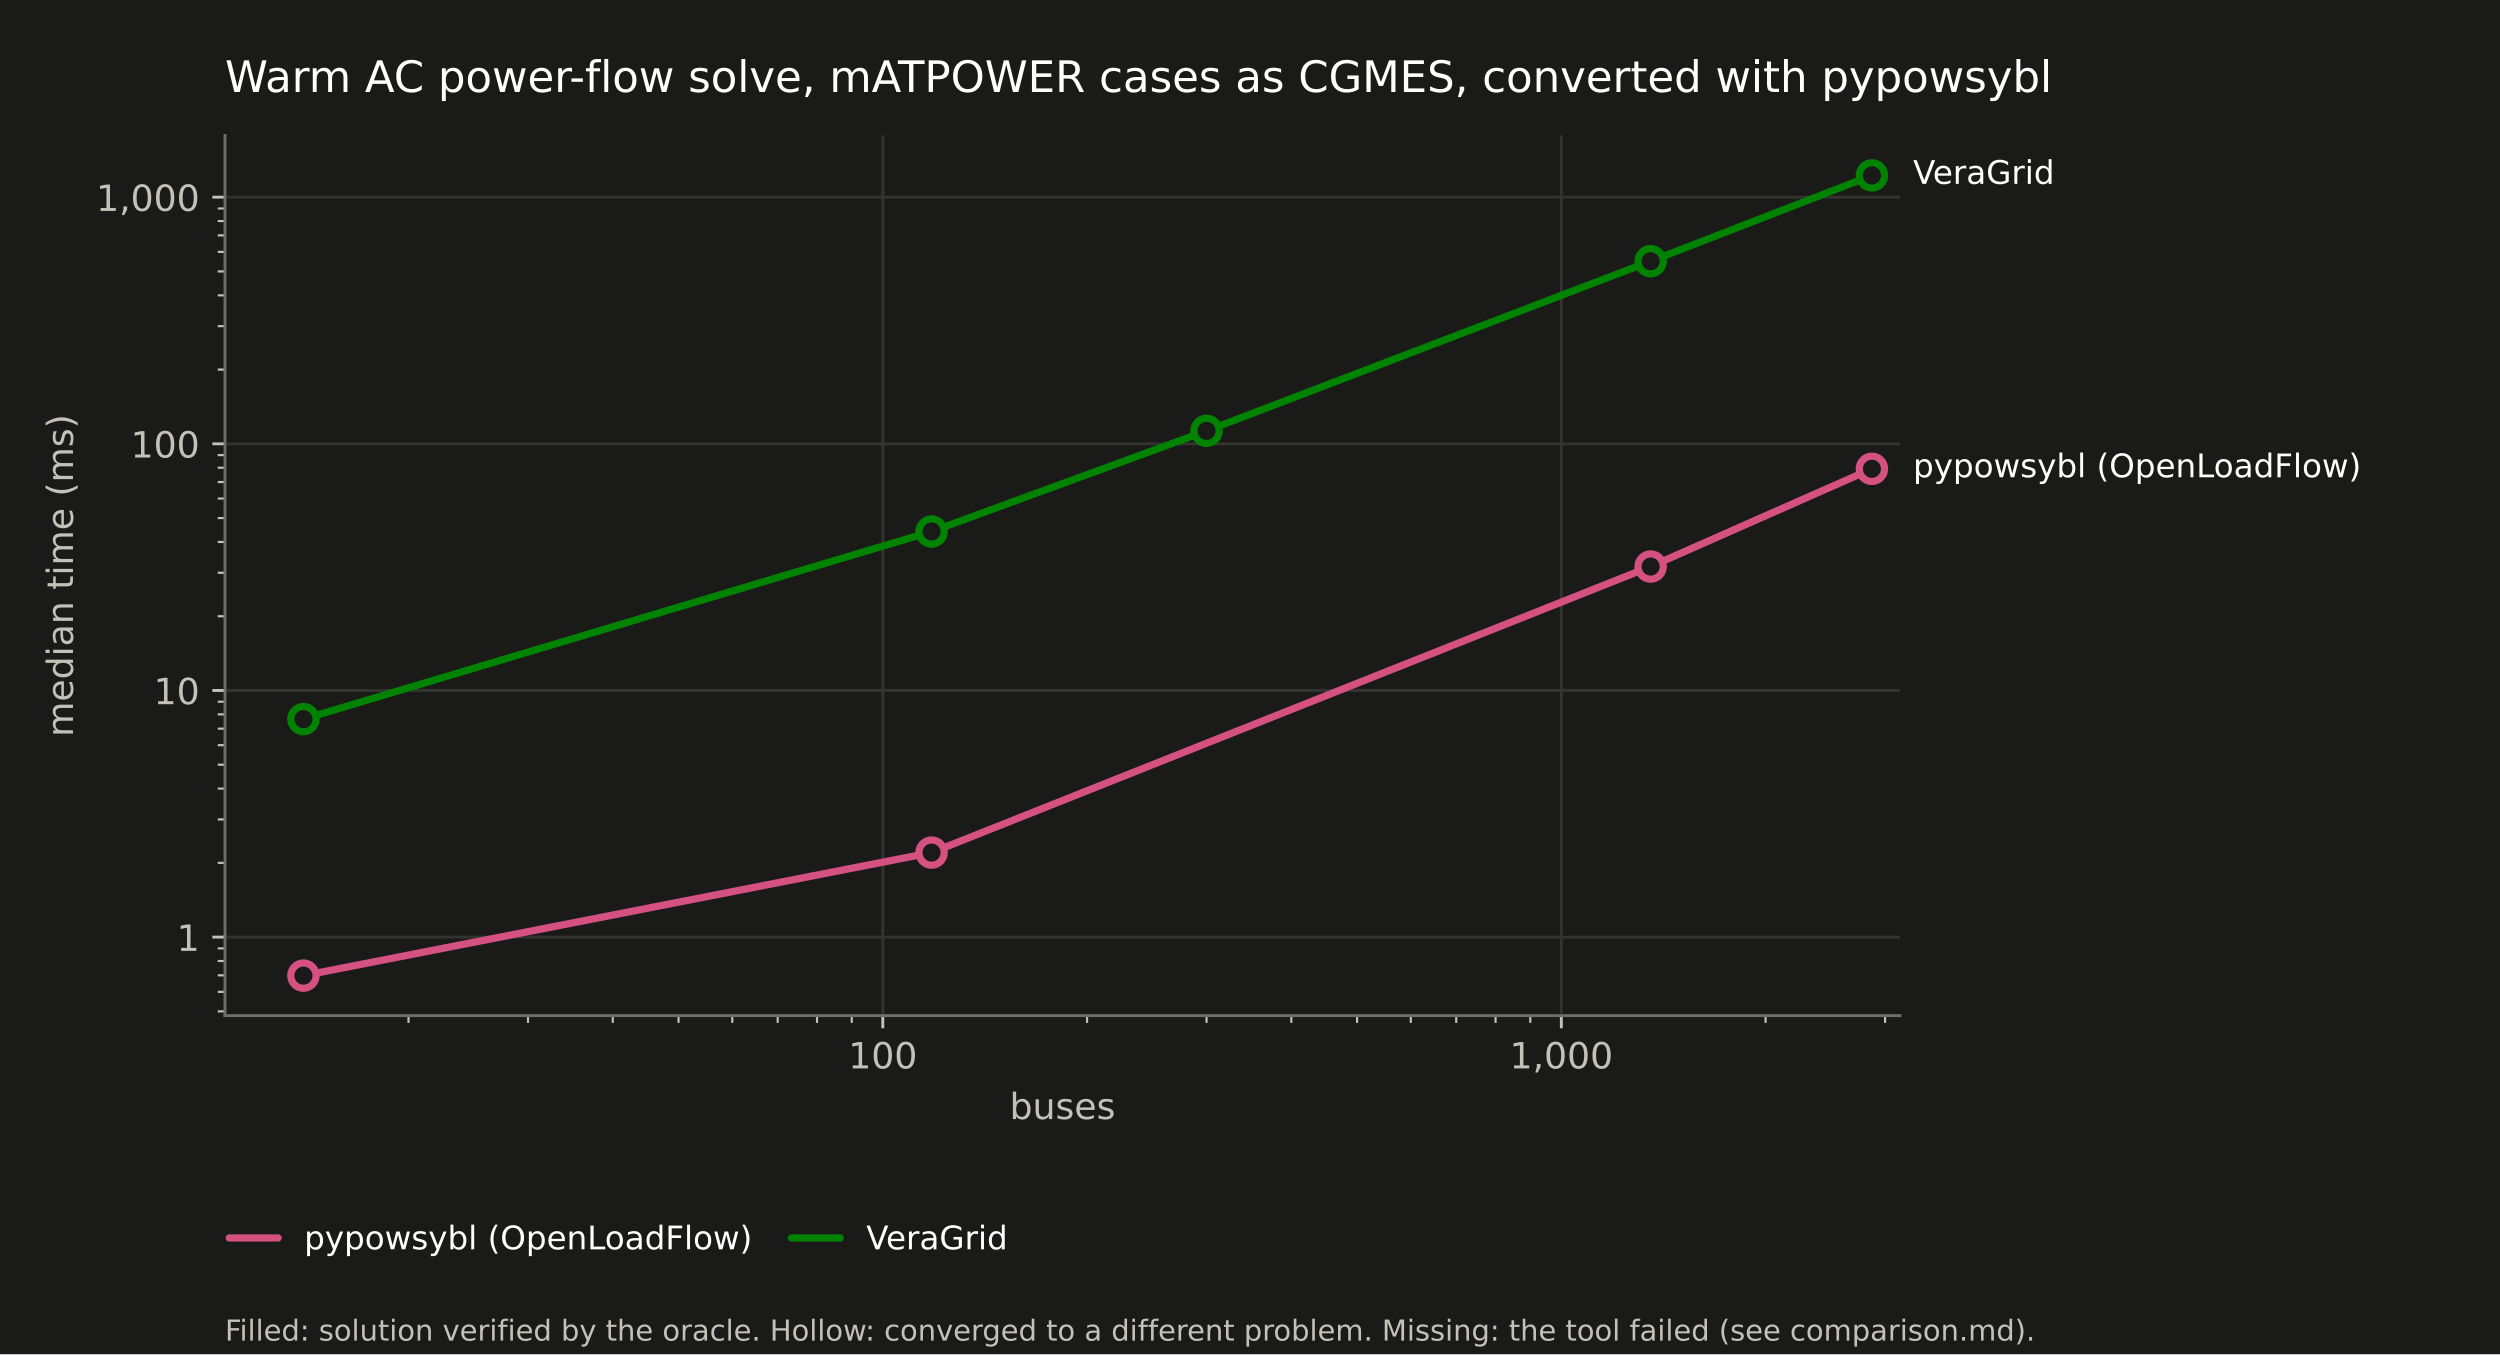
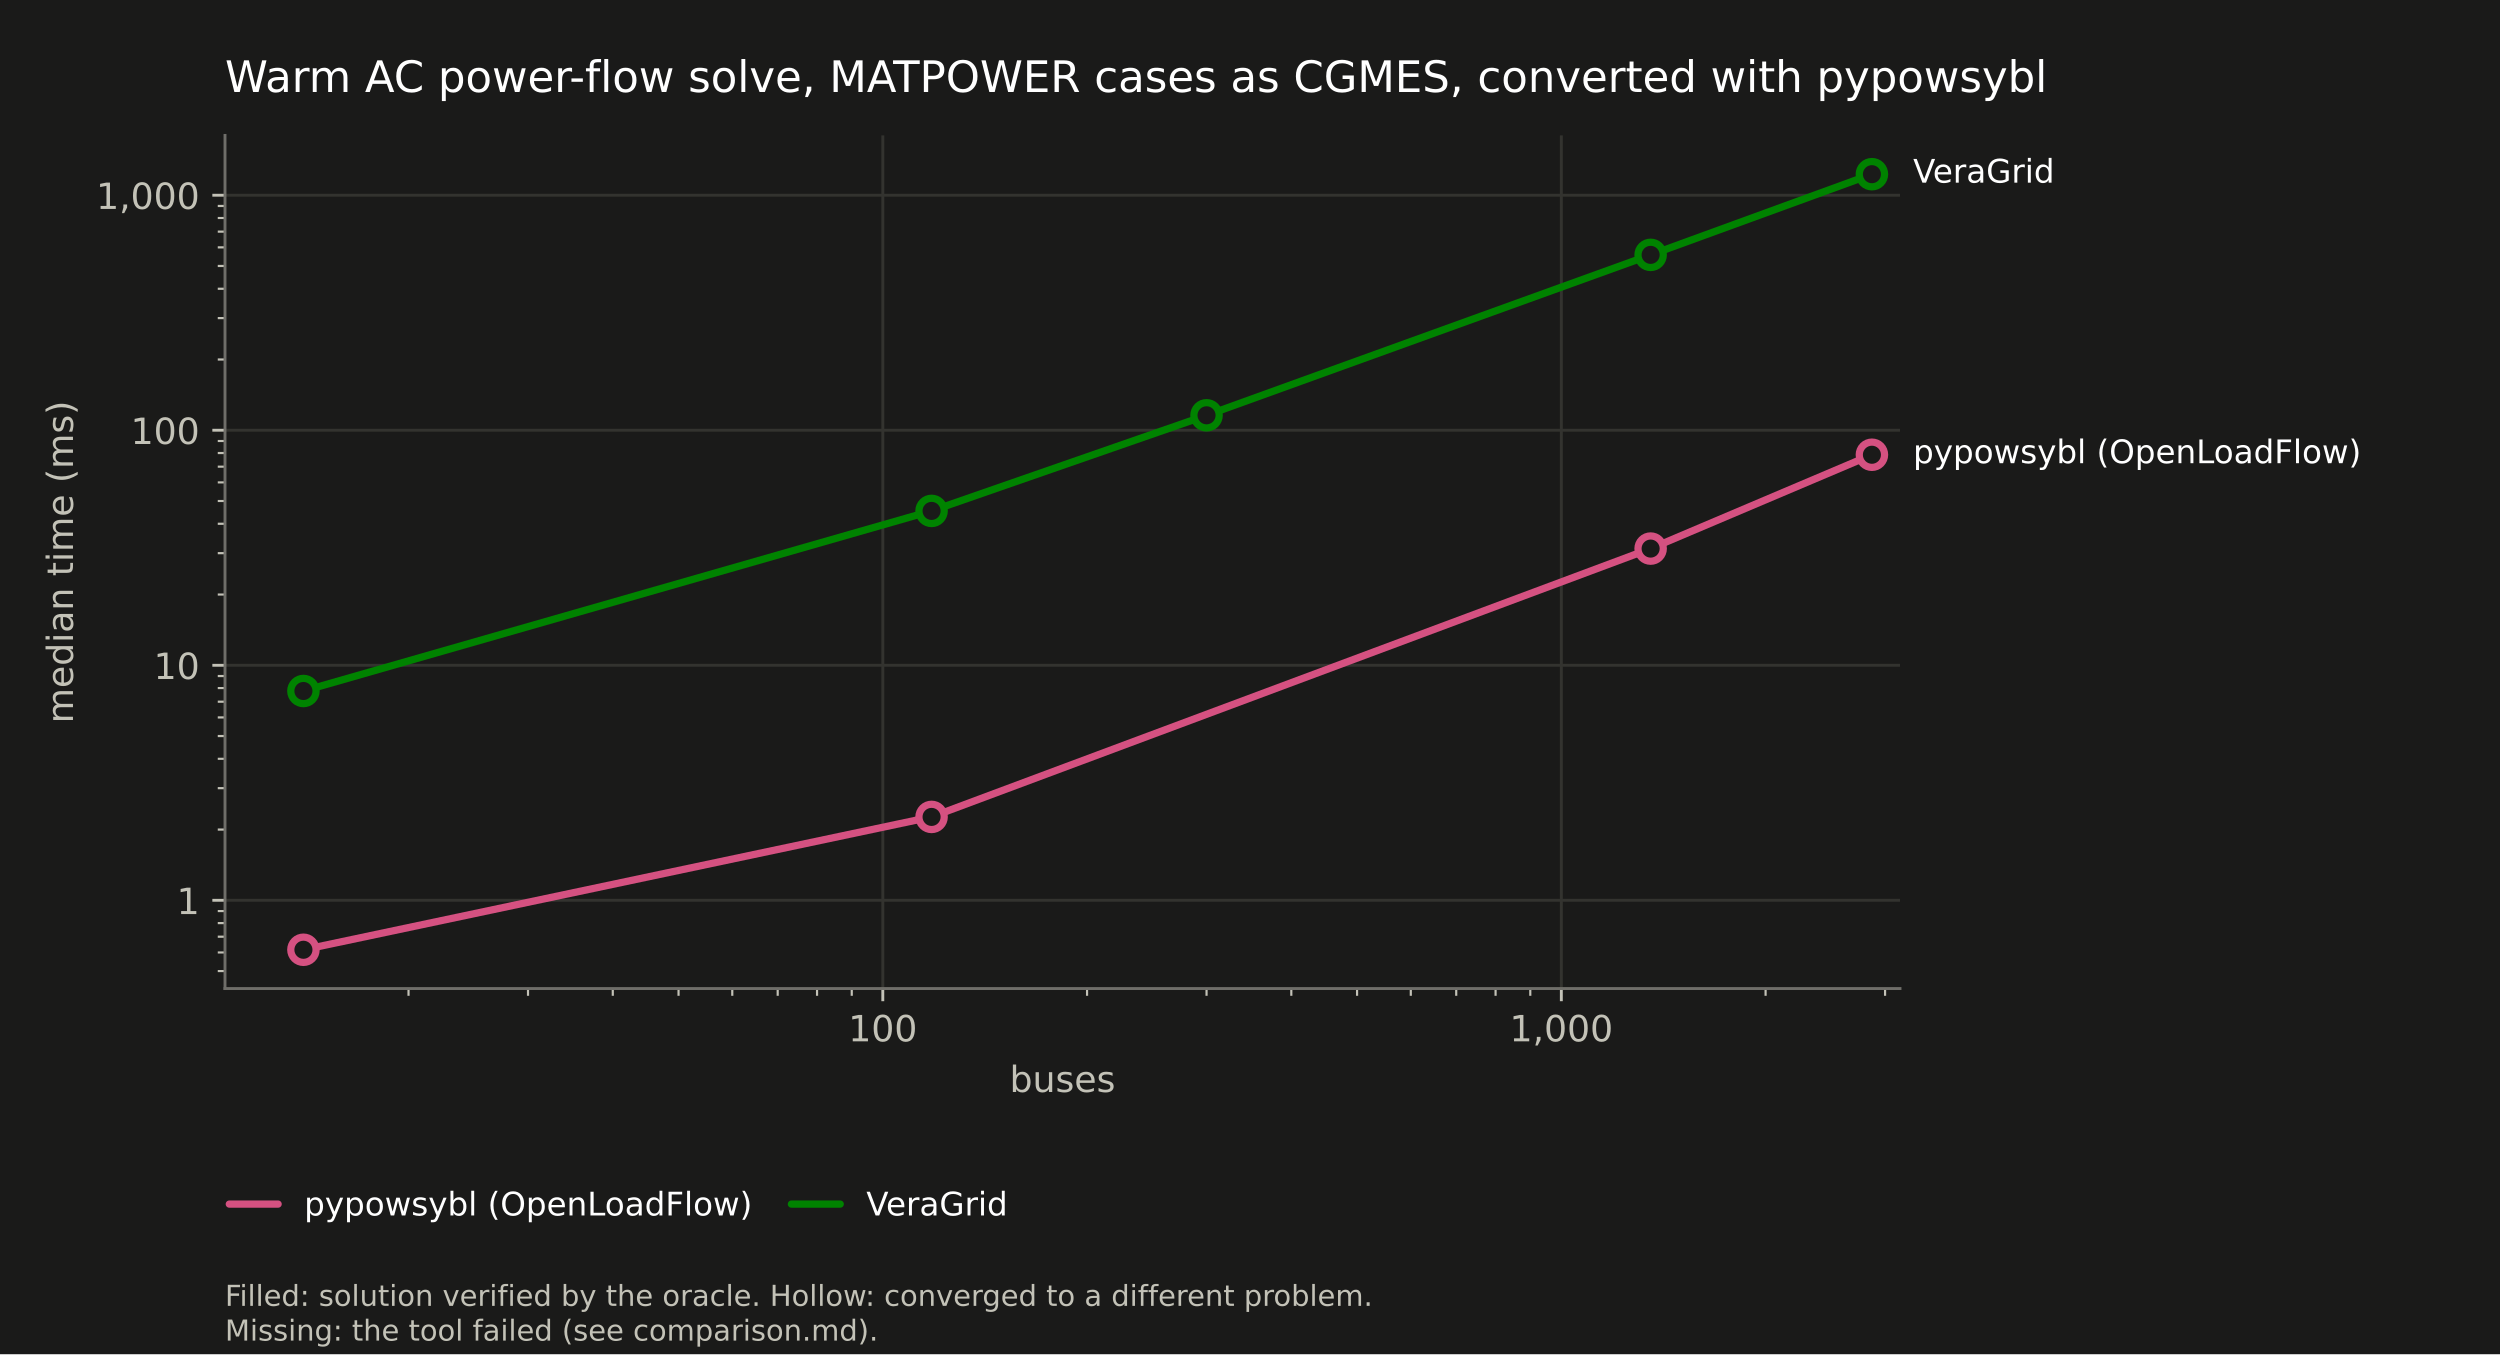
<svg xmlns="http://www.w3.org/2000/svg" xmlns:xlink="http://www.w3.org/1999/xlink" width="691.2pt" height="374.4pt" viewBox="0 0 691.2 374.4" version="1.1">
  <defs>
    <style type="text/css">*{stroke-linejoin: round; stroke-linecap: butt}</style>
  </defs>
  <g id="figure_1">
    <g id="patch_1">
      <path d="M 0 374.4  L 691.2 374.4  L 691.2 0  L 0 0  z " style="fill: #1a1a19" />
    </g>
    <g id="axes_1">
      <g id="patch_2">
-         <path d="M 62.208 280.8  L 525.312 280.8  L 525.312 37.44  L 62.208 37.44  z " style="fill: #1a1a19" />
+         <path d="M 62.208 273.312  L 525.312 273.312  L 525.312 37.44  L 62.208 37.44  z " style="fill: #1a1a19" />
      </g>
      <g id="matplotlib.axis_1">
        <g id="xtick_1">
          <g id="line2d_1">
-             <path d="M 244.077 280.8  L 244.077 37.44  " clip-path="url(#pbcca818554)" style="fill: none; stroke: #33332f; stroke-width: 0.8; stroke-linecap: square" />
+             <path d="M 244.077 273.312  L 244.077 37.44  " clip-path="url(#p4e80358fbe)" style="fill: none; stroke: #33332f; stroke-width: 0.8; stroke-linecap: square" />
          </g>
          <g id="line2d_2">
            <defs>
-               <path id="m3f96690a2b" d="M 0 0  L 0 3.5  " style="stroke: #c3c2b7; stroke-width: 0.8" />
+               <path id="m12ba397dda" d="M 0 0  L 0 3.5  " style="stroke: #c3c2b7; stroke-width: 0.8" />
            </defs>
            <g>
-               <use xlink:href="#m3f96690a2b" x="244.077" y="280.8" style="fill: #c3c2b7; stroke: #c3c2b7; stroke-width: 0.8" />
+               <use xlink:href="#m12ba397dda" x="244.077" y="273.312" style="fill: #c3c2b7; stroke: #c3c2b7; stroke-width: 0.8" />
            </g>
          </g>
          <g id="text_1">
-             <text style="font-size: 10px; font-family: 'DejaVu Sans', 'Bitstream Vera Sans', 'Computer Modern Sans Serif', 'Lucida Grande', 'Verdana', 'Geneva', 'Lucid', 'Arial', 'Helvetica', 'Avant Garde', sans-serif; text-anchor: middle; fill: #c3c2b7" x="244.077" y="295.398" transform="rotate(-0 244.0769 295.3977)">100</text>
+             <text style="font-size: 10px; font-family: 'DejaVu Sans', 'Bitstream Vera Sans', 'Computer Modern Sans Serif', 'Lucida Grande', 'Verdana', 'Geneva', 'Lucid', 'Arial', 'Helvetica', 'Avant Garde', sans-serif; text-anchor: middle; fill: #c3c2b7" x="244.077" y="287.91" transform="rotate(-0 244.0769 287.9097)">100</text>
          </g>
        </g>
        <g id="xtick_2">
          <g id="line2d_3">
-             <path d="M 431.677 280.8  L 431.677 37.44  " clip-path="url(#pbcca818554)" style="fill: none; stroke: #33332f; stroke-width: 0.8; stroke-linecap: square" />
+             <path d="M 431.677 273.312  L 431.677 37.44  " clip-path="url(#p4e80358fbe)" style="fill: none; stroke: #33332f; stroke-width: 0.8; stroke-linecap: square" />
          </g>
          <g id="line2d_4">
            <g>
-               <use xlink:href="#m3f96690a2b" x="431.677" y="280.8" style="fill: #c3c2b7; stroke: #c3c2b7; stroke-width: 0.8" />
+               <use xlink:href="#m12ba397dda" x="431.677" y="273.312" style="fill: #c3c2b7; stroke: #c3c2b7; stroke-width: 0.8" />
            </g>
          </g>
          <g id="text_2">
-             <text style="font-size: 10px; font-family: 'DejaVu Sans', 'Bitstream Vera Sans', 'Computer Modern Sans Serif', 'Lucida Grande', 'Verdana', 'Geneva', 'Lucid', 'Arial', 'Helvetica', 'Avant Garde', sans-serif; text-anchor: middle; fill: #c3c2b7" x="431.677" y="295.398" transform="rotate(-0 431.6766 295.3977)">1,000</text>
+             <text style="font-size: 10px; font-family: 'DejaVu Sans', 'Bitstream Vera Sans', 'Computer Modern Sans Serif', 'Lucida Grande', 'Verdana', 'Geneva', 'Lucid', 'Arial', 'Helvetica', 'Avant Garde', sans-serif; text-anchor: middle; fill: #c3c2b7" x="431.677" y="287.91" transform="rotate(-0 431.6766 287.9097)">1,000</text>
          </g>
        </g>
        <g id="xtick_3">
          <g id="line2d_5">
            <defs>
-               <path id="mb6626e04aa" d="M 0 0  L 0 2  " style="stroke: #c3c2b7; stroke-width: 0.6" />
+               <path id="md011c98cba" d="M 0 0  L 0 2  " style="stroke: #c3c2b7; stroke-width: 0.6" />
            </defs>
            <g>
-               <use xlink:href="#mb6626e04aa" x="112.95" y="280.8" style="fill: #c3c2b7; stroke: #c3c2b7; stroke-width: 0.6" />
+               <use xlink:href="#md011c98cba" x="112.95" y="273.312" style="fill: #c3c2b7; stroke: #c3c2b7; stroke-width: 0.6" />
            </g>
          </g>
        </g>
        <g id="xtick_4">
          <g id="line2d_6">
            <g>
-               <use xlink:href="#mb6626e04aa" x="145.985" y="280.8" style="fill: #c3c2b7; stroke: #c3c2b7; stroke-width: 0.6" />
+               <use xlink:href="#md011c98cba" x="145.985" y="273.312" style="fill: #c3c2b7; stroke: #c3c2b7; stroke-width: 0.6" />
            </g>
          </g>
        </g>
        <g id="xtick_5">
          <g id="line2d_7">
            <g>
-               <use xlink:href="#mb6626e04aa" x="169.423" y="280.8" style="fill: #c3c2b7; stroke: #c3c2b7; stroke-width: 0.6" />
+               <use xlink:href="#md011c98cba" x="169.423" y="273.312" style="fill: #c3c2b7; stroke: #c3c2b7; stroke-width: 0.6" />
            </g>
          </g>
        </g>
        <g id="xtick_6">
          <g id="line2d_8">
            <g>
-               <use xlink:href="#mb6626e04aa" x="187.604" y="280.8" style="fill: #c3c2b7; stroke: #c3c2b7; stroke-width: 0.6" />
+               <use xlink:href="#md011c98cba" x="187.604" y="273.312" style="fill: #c3c2b7; stroke: #c3c2b7; stroke-width: 0.6" />
            </g>
          </g>
        </g>
        <g id="xtick_7">
          <g id="line2d_9">
            <g>
-               <use xlink:href="#mb6626e04aa" x="202.458" y="280.8" style="fill: #c3c2b7; stroke: #c3c2b7; stroke-width: 0.6" />
+               <use xlink:href="#md011c98cba" x="202.458" y="273.312" style="fill: #c3c2b7; stroke: #c3c2b7; stroke-width: 0.6" />
            </g>
          </g>
        </g>
        <g id="xtick_8">
          <g id="line2d_10">
            <g>
-               <use xlink:href="#mb6626e04aa" x="215.017" y="280.8" style="fill: #c3c2b7; stroke: #c3c2b7; stroke-width: 0.6" />
+               <use xlink:href="#md011c98cba" x="215.017" y="273.312" style="fill: #c3c2b7; stroke: #c3c2b7; stroke-width: 0.6" />
            </g>
          </g>
        </g>
        <g id="xtick_9">
          <g id="line2d_11">
            <g>
-               <use xlink:href="#mb6626e04aa" x="225.897" y="280.8" style="fill: #c3c2b7; stroke: #c3c2b7; stroke-width: 0.6" />
+               <use xlink:href="#md011c98cba" x="225.897" y="273.312" style="fill: #c3c2b7; stroke: #c3c2b7; stroke-width: 0.6" />
            </g>
          </g>
        </g>
        <g id="xtick_10">
          <g id="line2d_12">
            <g>
-               <use xlink:href="#mb6626e04aa" x="235.493" y="280.8" style="fill: #c3c2b7; stroke: #c3c2b7; stroke-width: 0.6" />
+               <use xlink:href="#md011c98cba" x="235.493" y="273.312" style="fill: #c3c2b7; stroke: #c3c2b7; stroke-width: 0.6" />
            </g>
          </g>
        </g>
        <g id="xtick_11">
          <g id="line2d_13">
            <g>
-               <use xlink:href="#mb6626e04aa" x="300.55" y="280.8" style="fill: #c3c2b7; stroke: #c3c2b7; stroke-width: 0.6" />
+               <use xlink:href="#md011c98cba" x="300.55" y="273.312" style="fill: #c3c2b7; stroke: #c3c2b7; stroke-width: 0.6" />
            </g>
          </g>
        </g>
        <g id="xtick_12">
          <g id="line2d_14">
            <g>
-               <use xlink:href="#mb6626e04aa" x="333.585" y="280.8" style="fill: #c3c2b7; stroke: #c3c2b7; stroke-width: 0.6" />
+               <use xlink:href="#md011c98cba" x="333.585" y="273.312" style="fill: #c3c2b7; stroke: #c3c2b7; stroke-width: 0.6" />
            </g>
          </g>
        </g>
        <g id="xtick_13">
          <g id="line2d_15">
            <g>
-               <use xlink:href="#mb6626e04aa" x="357.023" y="280.8" style="fill: #c3c2b7; stroke: #c3c2b7; stroke-width: 0.6" />
+               <use xlink:href="#md011c98cba" x="357.023" y="273.312" style="fill: #c3c2b7; stroke: #c3c2b7; stroke-width: 0.6" />
            </g>
          </g>
        </g>
        <g id="xtick_14">
          <g id="line2d_16">
            <g>
-               <use xlink:href="#mb6626e04aa" x="375.203" y="280.8" style="fill: #c3c2b7; stroke: #c3c2b7; stroke-width: 0.6" />
+               <use xlink:href="#md011c98cba" x="375.203" y="273.312" style="fill: #c3c2b7; stroke: #c3c2b7; stroke-width: 0.6" />
            </g>
          </g>
        </g>
        <g id="xtick_15">
          <g id="line2d_17">
            <g>
-               <use xlink:href="#mb6626e04aa" x="390.058" y="280.8" style="fill: #c3c2b7; stroke: #c3c2b7; stroke-width: 0.6" />
+               <use xlink:href="#md011c98cba" x="390.058" y="273.312" style="fill: #c3c2b7; stroke: #c3c2b7; stroke-width: 0.6" />
            </g>
          </g>
        </g>
        <g id="xtick_16">
          <g id="line2d_18">
            <g>
-               <use xlink:href="#mb6626e04aa" x="402.617" y="280.8" style="fill: #c3c2b7; stroke: #c3c2b7; stroke-width: 0.6" />
+               <use xlink:href="#md011c98cba" x="402.617" y="273.312" style="fill: #c3c2b7; stroke: #c3c2b7; stroke-width: 0.6" />
            </g>
          </g>
        </g>
        <g id="xtick_17">
          <g id="line2d_19">
            <g>
-               <use xlink:href="#mb6626e04aa" x="413.496" y="280.8" style="fill: #c3c2b7; stroke: #c3c2b7; stroke-width: 0.6" />
+               <use xlink:href="#md011c98cba" x="413.496" y="273.312" style="fill: #c3c2b7; stroke: #c3c2b7; stroke-width: 0.6" />
            </g>
          </g>
        </g>
        <g id="xtick_18">
          <g id="line2d_20">
            <g>
-               <use xlink:href="#mb6626e04aa" x="423.093" y="280.8" style="fill: #c3c2b7; stroke: #c3c2b7; stroke-width: 0.6" />
+               <use xlink:href="#md011c98cba" x="423.093" y="273.312" style="fill: #c3c2b7; stroke: #c3c2b7; stroke-width: 0.6" />
            </g>
          </g>
        </g>
        <g id="xtick_19">
          <g id="line2d_21">
            <g>
-               <use xlink:href="#mb6626e04aa" x="488.15" y="280.8" style="fill: #c3c2b7; stroke: #c3c2b7; stroke-width: 0.6" />
+               <use xlink:href="#md011c98cba" x="488.15" y="273.312" style="fill: #c3c2b7; stroke: #c3c2b7; stroke-width: 0.6" />
            </g>
          </g>
        </g>
        <g id="xtick_20">
          <g id="line2d_22">
            <g>
-               <use xlink:href="#mb6626e04aa" x="521.184" y="280.8" style="fill: #c3c2b7; stroke: #c3c2b7; stroke-width: 0.6" />
+               <use xlink:href="#md011c98cba" x="521.184" y="273.312" style="fill: #c3c2b7; stroke: #c3c2b7; stroke-width: 0.6" />
            </g>
          </g>
        </g>
        <g id="text_3">
-           <text style="font-size: 10px; font-family: 'DejaVu Sans', 'Bitstream Vera Sans', 'Computer Modern Sans Serif', 'Lucida Grande', 'Verdana', 'Geneva', 'Lucid', 'Arial', 'Helvetica', 'Avant Garde', sans-serif; text-anchor: middle; fill: #c3c2b7" x="293.76" y="309.398" transform="rotate(-0 293.76 309.3984)">buses</text>
+           <text style="font-size: 10px; font-family: 'DejaVu Sans', 'Bitstream Vera Sans', 'Computer Modern Sans Serif', 'Lucida Grande', 'Verdana', 'Geneva', 'Lucid', 'Arial', 'Helvetica', 'Avant Garde', sans-serif; text-anchor: middle; fill: #c3c2b7" x="293.76" y="301.91" transform="rotate(-0 293.76 301.9104)">buses</text>
        </g>
      </g>
      <g id="matplotlib.axis_2">
        <g id="ytick_1">
          <g id="line2d_23">
-             <path d="M 62.208 259.09  L 525.312 259.09  " clip-path="url(#pbcca818554)" style="fill: none; stroke: #33332f; stroke-width: 0.8; stroke-linecap: square" />
+             <path d="M 62.208 248.918  L 525.312 248.918  " clip-path="url(#p4e80358fbe)" style="fill: none; stroke: #33332f; stroke-width: 0.8; stroke-linecap: square" />
          </g>
          <g id="line2d_24">
            <defs>
-               <path id="m43cc79ef6d" d="M 0 0  L -3.5 0  " style="stroke: #c3c2b7; stroke-width: 0.8" />
+               <path id="m0a2f423ae8" d="M 0 0  L -3.5 0  " style="stroke: #c3c2b7; stroke-width: 0.8" />
            </defs>
            <g>
-               <use xlink:href="#m43cc79ef6d" x="62.208" y="259.09" style="fill: #c3c2b7; stroke: #c3c2b7; stroke-width: 0.8" />
+               <use xlink:href="#m0a2f423ae8" x="62.208" y="248.918" style="fill: #c3c2b7; stroke: #c3c2b7; stroke-width: 0.8" />
            </g>
          </g>
          <g id="text_4">
-             <text style="font-size: 10px; font-family: 'DejaVu Sans', 'Bitstream Vera Sans', 'Computer Modern Sans Serif', 'Lucida Grande', 'Verdana', 'Geneva', 'Lucid', 'Arial', 'Helvetica', 'Avant Garde', sans-serif; text-anchor: end; fill: #c3c2b7" x="55.208" y="262.889" transform="rotate(-0 55.208 262.8887)">1</text>
+             <text style="font-size: 10px; font-family: 'DejaVu Sans', 'Bitstream Vera Sans', 'Computer Modern Sans Serif', 'Lucida Grande', 'Verdana', 'Geneva', 'Lucid', 'Arial', 'Helvetica', 'Avant Garde', sans-serif; text-anchor: end; fill: #c3c2b7" x="55.208" y="252.717" transform="rotate(-0 55.208 252.7168)">1</text>
          </g>
        </g>
        <g id="ytick_2">
          <g id="line2d_25">
-             <path d="M 62.208 190.899  L 525.312 190.899  " clip-path="url(#pbcca818554)" style="fill: none; stroke: #33332f; stroke-width: 0.8; stroke-linecap: square" />
+             <path d="M 62.208 183.937  L 525.312 183.937  " clip-path="url(#p4e80358fbe)" style="fill: none; stroke: #33332f; stroke-width: 0.8; stroke-linecap: square" />
          </g>
          <g id="line2d_26">
            <g>
-               <use xlink:href="#m43cc79ef6d" x="62.208" y="190.899" style="fill: #c3c2b7; stroke: #c3c2b7; stroke-width: 0.8" />
+               <use xlink:href="#m0a2f423ae8" x="62.208" y="183.937" style="fill: #c3c2b7; stroke: #c3c2b7; stroke-width: 0.8" />
            </g>
          </g>
          <g id="text_5">
-             <text style="font-size: 10px; font-family: 'DejaVu Sans', 'Bitstream Vera Sans', 'Computer Modern Sans Serif', 'Lucida Grande', 'Verdana', 'Geneva', 'Lucid', 'Arial', 'Helvetica', 'Avant Garde', sans-serif; text-anchor: end; fill: #c3c2b7" x="55.208" y="194.697" transform="rotate(-0 55.208 194.6974)">10</text>
+             <text style="font-size: 10px; font-family: 'DejaVu Sans', 'Bitstream Vera Sans', 'Computer Modern Sans Serif', 'Lucida Grande', 'Verdana', 'Geneva', 'Lucid', 'Arial', 'Helvetica', 'Avant Garde', sans-serif; text-anchor: end; fill: #c3c2b7" x="55.208" y="187.736" transform="rotate(-0 55.208 187.7361)">10</text>
          </g>
        </g>
        <g id="ytick_3">
          <g id="line2d_27">
-             <path d="M 62.208 122.707  L 525.312 122.707  " clip-path="url(#pbcca818554)" style="fill: none; stroke: #33332f; stroke-width: 0.8; stroke-linecap: square" />
+             <path d="M 62.208 118.957  L 525.312 118.957  " clip-path="url(#p4e80358fbe)" style="fill: none; stroke: #33332f; stroke-width: 0.8; stroke-linecap: square" />
          </g>
          <g id="line2d_28">
            <g>
-               <use xlink:href="#m43cc79ef6d" x="62.208" y="122.707" style="fill: #c3c2b7; stroke: #c3c2b7; stroke-width: 0.8" />
+               <use xlink:href="#m0a2f423ae8" x="62.208" y="118.957" style="fill: #c3c2b7; stroke: #c3c2b7; stroke-width: 0.8" />
            </g>
          </g>
          <g id="text_6">
-             <text style="font-size: 10px; font-family: 'DejaVu Sans', 'Bitstream Vera Sans', 'Computer Modern Sans Serif', 'Lucida Grande', 'Verdana', 'Geneva', 'Lucid', 'Arial', 'Helvetica', 'Avant Garde', sans-serif; text-anchor: end; fill: #c3c2b7" x="55.208" y="126.506" transform="rotate(-0 55.208 126.5061)">100</text>
+             <text style="font-size: 10px; font-family: 'DejaVu Sans', 'Bitstream Vera Sans', 'Computer Modern Sans Serif', 'Lucida Grande', 'Verdana', 'Geneva', 'Lucid', 'Arial', 'Helvetica', 'Avant Garde', sans-serif; text-anchor: end; fill: #c3c2b7" x="55.208" y="122.755" transform="rotate(-0 55.208 122.7554)">100</text>
          </g>
        </g>
        <g id="ytick_4">
          <g id="line2d_29">
-             <path d="M 62.208 54.516  L 525.312 54.516  " clip-path="url(#pbcca818554)" style="fill: none; stroke: #33332f; stroke-width: 0.8; stroke-linecap: square" />
+             <path d="M 62.208 53.976  L 525.312 53.976  " clip-path="url(#p4e80358fbe)" style="fill: none; stroke: #33332f; stroke-width: 0.8; stroke-linecap: square" />
          </g>
          <g id="line2d_30">
            <g>
-               <use xlink:href="#m43cc79ef6d" x="62.208" y="54.516" style="fill: #c3c2b7; stroke: #c3c2b7; stroke-width: 0.8" />
+               <use xlink:href="#m0a2f423ae8" x="62.208" y="53.976" style="fill: #c3c2b7; stroke: #c3c2b7; stroke-width: 0.8" />
            </g>
          </g>
          <g id="text_7">
-             <text style="font-size: 10px; font-family: 'DejaVu Sans', 'Bitstream Vera Sans', 'Computer Modern Sans Serif', 'Lucida Grande', 'Verdana', 'Geneva', 'Lucid', 'Arial', 'Helvetica', 'Avant Garde', sans-serif; text-anchor: end; fill: #c3c2b7" x="55.208" y="58.315" transform="rotate(-0 55.208 58.31485)">1,000</text>
+             <text style="font-size: 10px; font-family: 'DejaVu Sans', 'Bitstream Vera Sans', 'Computer Modern Sans Serif', 'Lucida Grande', 'Verdana', 'Geneva', 'Lucid', 'Arial', 'Helvetica', 'Avant Garde', sans-serif; text-anchor: end; fill: #c3c2b7" x="55.208" y="57.775" transform="rotate(-0 55.208 57.77472)">1,000</text>
          </g>
        </g>
        <g id="ytick_5">
          <g id="line2d_31">
            <defs>
-               <path id="meaf1f950c9" d="M 0 0  L -2 0  " style="stroke: #c3c2b7; stroke-width: 0.6" />
+               <path id="ma3260506cb" d="M 0 0  L -2 0  " style="stroke: #c3c2b7; stroke-width: 0.6" />
            </defs>
            <g>
-               <use xlink:href="#meaf1f950c9" x="62.208" y="279.618" style="fill: #c3c2b7; stroke: #c3c2b7; stroke-width: 0.6" />
+               <use xlink:href="#ma3260506cb" x="62.208" y="268.479" style="fill: #c3c2b7; stroke: #c3c2b7; stroke-width: 0.6" />
            </g>
          </g>
        </g>
        <g id="ytick_6">
          <g id="line2d_32">
            <g>
-               <use xlink:href="#meaf1f950c9" x="62.208" y="274.218" style="fill: #c3c2b7; stroke: #c3c2b7; stroke-width: 0.6" />
+               <use xlink:href="#ma3260506cb" x="62.208" y="263.334" style="fill: #c3c2b7; stroke: #c3c2b7; stroke-width: 0.6" />
            </g>
          </g>
        </g>
        <g id="ytick_7">
          <g id="line2d_33">
            <g>
-               <use xlink:href="#meaf1f950c9" x="62.208" y="269.653" style="fill: #c3c2b7; stroke: #c3c2b7; stroke-width: 0.6" />
+               <use xlink:href="#ma3260506cb" x="62.208" y="258.984" style="fill: #c3c2b7; stroke: #c3c2b7; stroke-width: 0.6" />
            </g>
          </g>
        </g>
        <g id="ytick_8">
          <g id="line2d_34">
            <g>
-               <use xlink:href="#meaf1f950c9" x="62.208" y="265.698" style="fill: #c3c2b7; stroke: #c3c2b7; stroke-width: 0.6" />
+               <use xlink:href="#ma3260506cb" x="62.208" y="255.215" style="fill: #c3c2b7; stroke: #c3c2b7; stroke-width: 0.6" />
            </g>
          </g>
        </g>
        <g id="ytick_9">
          <g id="line2d_35">
            <g>
-               <use xlink:href="#meaf1f950c9" x="62.208" y="262.21" style="fill: #c3c2b7; stroke: #c3c2b7; stroke-width: 0.6" />
+               <use xlink:href="#ma3260506cb" x="62.208" y="251.891" style="fill: #c3c2b7; stroke: #c3c2b7; stroke-width: 0.6" />
            </g>
          </g>
        </g>
        <g id="ytick_10">
          <g id="line2d_36">
            <g>
-               <use xlink:href="#meaf1f950c9" x="62.208" y="238.562" style="fill: #c3c2b7; stroke: #c3c2b7; stroke-width: 0.6" />
+               <use xlink:href="#ma3260506cb" x="62.208" y="229.357" style="fill: #c3c2b7; stroke: #c3c2b7; stroke-width: 0.6" />
            </g>
          </g>
        </g>
        <g id="ytick_11">
          <g id="line2d_37">
            <g>
-               <use xlink:href="#meaf1f950c9" x="62.208" y="226.554" style="fill: #c3c2b7; stroke: #c3c2b7; stroke-width: 0.6" />
+               <use xlink:href="#ma3260506cb" x="62.208" y="217.914" style="fill: #c3c2b7; stroke: #c3c2b7; stroke-width: 0.6" />
            </g>
          </g>
        </g>
        <g id="ytick_12">
          <g id="line2d_38">
            <g>
-               <use xlink:href="#meaf1f950c9" x="62.208" y="218.035" style="fill: #c3c2b7; stroke: #c3c2b7; stroke-width: 0.6" />
+               <use xlink:href="#ma3260506cb" x="62.208" y="209.796" style="fill: #c3c2b7; stroke: #c3c2b7; stroke-width: 0.6" />
            </g>
          </g>
        </g>
        <g id="ytick_13">
          <g id="line2d_39">
            <g>
-               <use xlink:href="#meaf1f950c9" x="62.208" y="211.426" style="fill: #c3c2b7; stroke: #c3c2b7; stroke-width: 0.6" />
+               <use xlink:href="#ma3260506cb" x="62.208" y="203.498" style="fill: #c3c2b7; stroke: #c3c2b7; stroke-width: 0.6" />
            </g>
          </g>
        </g>
        <g id="ytick_14">
          <g id="line2d_40">
            <g>
-               <use xlink:href="#meaf1f950c9" x="62.208" y="206.027" style="fill: #c3c2b7; stroke: #c3c2b7; stroke-width: 0.6" />
+               <use xlink:href="#ma3260506cb" x="62.208" y="198.353" style="fill: #c3c2b7; stroke: #c3c2b7; stroke-width: 0.6" />
            </g>
          </g>
        </g>
        <g id="ytick_15">
          <g id="line2d_41">
            <g>
-               <use xlink:href="#meaf1f950c9" x="62.208" y="201.462" style="fill: #c3c2b7; stroke: #c3c2b7; stroke-width: 0.6" />
+               <use xlink:href="#ma3260506cb" x="62.208" y="194.003" style="fill: #c3c2b7; stroke: #c3c2b7; stroke-width: 0.6" />
            </g>
          </g>
        </g>
        <g id="ytick_16">
          <g id="line2d_42">
            <g>
-               <use xlink:href="#meaf1f950c9" x="62.208" y="197.507" style="fill: #c3c2b7; stroke: #c3c2b7; stroke-width: 0.6" />
+               <use xlink:href="#ma3260506cb" x="62.208" y="190.235" style="fill: #c3c2b7; stroke: #c3c2b7; stroke-width: 0.6" />
            </g>
          </g>
        </g>
        <g id="ytick_17">
          <g id="line2d_43">
            <g>
-               <use xlink:href="#meaf1f950c9" x="62.208" y="194.019" style="fill: #c3c2b7; stroke: #c3c2b7; stroke-width: 0.6" />
+               <use xlink:href="#ma3260506cb" x="62.208" y="186.911" style="fill: #c3c2b7; stroke: #c3c2b7; stroke-width: 0.6" />
            </g>
          </g>
        </g>
        <g id="ytick_18">
          <g id="line2d_44">
            <g>
-               <use xlink:href="#meaf1f950c9" x="62.208" y="170.371" style="fill: #c3c2b7; stroke: #c3c2b7; stroke-width: 0.6" />
+               <use xlink:href="#ma3260506cb" x="62.208" y="164.376" style="fill: #c3c2b7; stroke: #c3c2b7; stroke-width: 0.6" />
            </g>
          </g>
        </g>
        <g id="ytick_19">
          <g id="line2d_45">
            <g>
-               <use xlink:href="#meaf1f950c9" x="62.208" y="158.363" style="fill: #c3c2b7; stroke: #c3c2b7; stroke-width: 0.6" />
+               <use xlink:href="#ma3260506cb" x="62.208" y="152.934" style="fill: #c3c2b7; stroke: #c3c2b7; stroke-width: 0.6" />
            </g>
          </g>
        </g>
        <g id="ytick_20">
          <g id="line2d_46">
            <g>
-               <use xlink:href="#meaf1f950c9" x="62.208" y="149.843" style="fill: #c3c2b7; stroke: #c3c2b7; stroke-width: 0.6" />
+               <use xlink:href="#ma3260506cb" x="62.208" y="144.815" style="fill: #c3c2b7; stroke: #c3c2b7; stroke-width: 0.6" />
            </g>
          </g>
        </g>
        <g id="ytick_21">
          <g id="line2d_47">
            <g>
-               <use xlink:href="#meaf1f950c9" x="62.208" y="143.235" style="fill: #c3c2b7; stroke: #c3c2b7; stroke-width: 0.6" />
+               <use xlink:href="#ma3260506cb" x="62.208" y="138.518" style="fill: #c3c2b7; stroke: #c3c2b7; stroke-width: 0.6" />
            </g>
          </g>
        </g>
        <g id="ytick_22">
          <g id="line2d_48">
            <g>
-               <use xlink:href="#meaf1f950c9" x="62.208" y="137.835" style="fill: #c3c2b7; stroke: #c3c2b7; stroke-width: 0.6" />
+               <use xlink:href="#ma3260506cb" x="62.208" y="133.372" style="fill: #c3c2b7; stroke: #c3c2b7; stroke-width: 0.6" />
            </g>
          </g>
        </g>
        <g id="ytick_23">
          <g id="line2d_49">
            <g>
-               <use xlink:href="#meaf1f950c9" x="62.208" y="133.27" style="fill: #c3c2b7; stroke: #c3c2b7; stroke-width: 0.6" />
+               <use xlink:href="#ma3260506cb" x="62.208" y="129.022" style="fill: #c3c2b7; stroke: #c3c2b7; stroke-width: 0.6" />
            </g>
          </g>
        </g>
        <g id="ytick_24">
          <g id="line2d_50">
            <g>
-               <use xlink:href="#meaf1f950c9" x="62.208" y="129.316" style="fill: #c3c2b7; stroke: #c3c2b7; stroke-width: 0.6" />
+               <use xlink:href="#ma3260506cb" x="62.208" y="125.254" style="fill: #c3c2b7; stroke: #c3c2b7; stroke-width: 0.6" />
            </g>
          </g>
        </g>
        <g id="ytick_25">
          <g id="line2d_51">
            <g>
-               <use xlink:href="#meaf1f950c9" x="62.208" y="125.828" style="fill: #c3c2b7; stroke: #c3c2b7; stroke-width: 0.6" />
+               <use xlink:href="#ma3260506cb" x="62.208" y="121.93" style="fill: #c3c2b7; stroke: #c3c2b7; stroke-width: 0.6" />
            </g>
          </g>
        </g>
        <g id="ytick_26">
          <g id="line2d_52">
            <g>
-               <use xlink:href="#meaf1f950c9" x="62.208" y="102.18" style="fill: #c3c2b7; stroke: #c3c2b7; stroke-width: 0.6" />
+               <use xlink:href="#ma3260506cb" x="62.208" y="99.395" style="fill: #c3c2b7; stroke: #c3c2b7; stroke-width: 0.6" />
            </g>
          </g>
        </g>
        <g id="ytick_27">
          <g id="line2d_53">
            <g>
-               <use xlink:href="#meaf1f950c9" x="62.208" y="90.172" style="fill: #c3c2b7; stroke: #c3c2b7; stroke-width: 0.6" />
+               <use xlink:href="#ma3260506cb" x="62.208" y="87.953" style="fill: #c3c2b7; stroke: #c3c2b7; stroke-width: 0.6" />
            </g>
          </g>
        </g>
        <g id="ytick_28">
          <g id="line2d_54">
            <g>
-               <use xlink:href="#meaf1f950c9" x="62.208" y="81.652" style="fill: #c3c2b7; stroke: #c3c2b7; stroke-width: 0.6" />
+               <use xlink:href="#ma3260506cb" x="62.208" y="79.834" style="fill: #c3c2b7; stroke: #c3c2b7; stroke-width: 0.6" />
            </g>
          </g>
        </g>
        <g id="ytick_29">
          <g id="line2d_55">
            <g>
-               <use xlink:href="#meaf1f950c9" x="62.208" y="75.044" style="fill: #c3c2b7; stroke: #c3c2b7; stroke-width: 0.6" />
+               <use xlink:href="#ma3260506cb" x="62.208" y="73.537" style="fill: #c3c2b7; stroke: #c3c2b7; stroke-width: 0.6" />
            </g>
          </g>
        </g>
        <g id="ytick_30">
          <g id="line2d_56">
            <g>
-               <use xlink:href="#meaf1f950c9" x="62.208" y="69.644" style="fill: #c3c2b7; stroke: #c3c2b7; stroke-width: 0.6" />
+               <use xlink:href="#ma3260506cb" x="62.208" y="68.392" style="fill: #c3c2b7; stroke: #c3c2b7; stroke-width: 0.6" />
            </g>
          </g>
        </g>
        <g id="ytick_31">
          <g id="line2d_57">
            <g>
-               <use xlink:href="#meaf1f950c9" x="62.208" y="65.079" style="fill: #c3c2b7; stroke: #c3c2b7; stroke-width: 0.6" />
+               <use xlink:href="#ma3260506cb" x="62.208" y="64.042" style="fill: #c3c2b7; stroke: #c3c2b7; stroke-width: 0.6" />
            </g>
          </g>
        </g>
        <g id="ytick_32">
          <g id="line2d_58">
            <g>
-               <use xlink:href="#meaf1f950c9" x="62.208" y="61.124" style="fill: #c3c2b7; stroke: #c3c2b7; stroke-width: 0.6" />
+               <use xlink:href="#ma3260506cb" x="62.208" y="60.273" style="fill: #c3c2b7; stroke: #c3c2b7; stroke-width: 0.6" />
            </g>
          </g>
        </g>
        <g id="ytick_33">
          <g id="line2d_59">
            <g>
-               <use xlink:href="#meaf1f950c9" x="62.208" y="57.636" style="fill: #c3c2b7; stroke: #c3c2b7; stroke-width: 0.6" />
+               <use xlink:href="#ma3260506cb" x="62.208" y="56.949" style="fill: #c3c2b7; stroke: #c3c2b7; stroke-width: 0.6" />
            </g>
          </g>
        </g>
        <g id="text_8">
-           <text style="font-size: 10px; font-family: 'DejaVu Sans', 'Bitstream Vera Sans', 'Computer Modern Sans Serif', 'Lucida Grande', 'Verdana', 'Geneva', 'Lucid', 'Arial', 'Helvetica', 'Avant Garde', sans-serif; text-anchor: middle; fill: #c3c2b7" x="20.178" y="159.12" transform="rotate(-90 20.17753 159.12)">median time (ms)</text>
+           <text style="font-size: 10px; font-family: 'DejaVu Sans', 'Bitstream Vera Sans', 'Computer Modern Sans Serif', 'Lucida Grande', 'Verdana', 'Geneva', 'Lucid', 'Arial', 'Helvetica', 'Avant Garde', sans-serif; text-anchor: middle; fill: #c3c2b7" x="20.178" y="155.376" transform="rotate(-90 20.17753 155.376)">median time (ms)</text>
        </g>
      </g>
      <g id="line2d_60">
-         <path d="M 83.891 269.738  L 257.562 235.724  L 456.368 156.637  L 517.547 129.616  " clip-path="url(#pbcca818554)" style="fill: none; stroke: #d55181; stroke-width: 2; stroke-linecap: round" />
+         <path d="M 83.891 262.591  L 257.562 225.86  L 456.368 151.674  L 517.547 125.73  " clip-path="url(#p4e80358fbe)" style="fill: none; stroke: #d55181; stroke-width: 2; stroke-linecap: round" />
      </g>
      <g id="line2d_61">
-         <path d="M 83.891 198.827  L 257.562 146.951  L 333.585 119.122  L 456.368 72.219  L 517.547 48.502  " clip-path="url(#pbcca818554)" style="fill: none; stroke: #008300; stroke-width: 2; stroke-linecap: round" />
+         <path d="M 83.891 191.048  L 257.562 141.255  L 333.585 114.823  L 456.368 70.466  L 517.547 48.161  " clip-path="url(#p4e80358fbe)" style="fill: none; stroke: #008300; stroke-width: 2; stroke-linecap: round" />
      </g>
      <g id="patch_3">
-         <path d="M 62.208 280.8  L 62.208 37.44  " style="fill: none; stroke: #6f6e69; stroke-width: 0.8; stroke-linejoin: miter; stroke-linecap: square" />
+         <path d="M 62.208 273.312  L 62.208 37.44  " style="fill: none; stroke: #6f6e69; stroke-width: 0.8; stroke-linejoin: miter; stroke-linecap: square" />
      </g>
      <g id="patch_4">
-         <path d="M 62.208 280.8  L 525.312 280.8  " style="fill: none; stroke: #6f6e69; stroke-width: 0.8; stroke-linejoin: miter; stroke-linecap: square" />
+         <path d="M 62.208 273.312  L 525.312 273.312  " style="fill: none; stroke: #6f6e69; stroke-width: 0.8; stroke-linejoin: miter; stroke-linecap: square" />
      </g>
      <g id="line2d_62">
        <defs>
-           <path id="m9df3f1493c" d="M 0 3.5  C 0.928 3.5 1.819 3.131 2.475 2.475  C 3.131 1.819 3.5 0.928 3.5 0  C 3.5 -0.928 3.131 -1.819 2.475 -2.475  C 1.819 -3.131 0.928 -3.5 0 -3.5  C -0.928 -3.5 -1.819 -3.131 -2.475 -2.475  C -3.131 -1.819 -3.5 -0.928 -3.5 0  C -3.5 0.928 -3.131 1.819 -2.475 2.475  C -1.819 3.131 -0.928 3.5 0 3.5  z " style="stroke: #d55181; stroke-width: 2" />
+           <path id="mbaff695513" d="M 0 3.5  C 0.928 3.5 1.819 3.131 2.475 2.475  C 3.131 1.819 3.5 0.928 3.5 0  C 3.5 -0.928 3.131 -1.819 2.475 -2.475  C 1.819 -3.131 0.928 -3.5 0 -3.5  C -0.928 -3.5 -1.819 -3.131 -2.475 -2.475  C -3.131 -1.819 -3.5 -0.928 -3.5 0  C -3.5 0.928 -3.131 1.819 -2.475 2.475  C -1.819 3.131 -0.928 3.5 0 3.5  z " style="stroke: #d55181; stroke-width: 2" />
        </defs>
-         <g clip-path="url(#pbcca818554)">
-           <use xlink:href="#m9df3f1493c" x="83.891" y="269.738" style="fill: #1a1a19; stroke: #d55181; stroke-width: 2" />
+         <g clip-path="url(#p4e80358fbe)">
+           <use xlink:href="#mbaff695513" x="83.891" y="262.591" style="fill: #1a1a19; stroke: #d55181; stroke-width: 2" />
        </g>
      </g>
      <g id="line2d_63">
-         <g clip-path="url(#pbcca818554)">
-           <use xlink:href="#m9df3f1493c" x="257.562" y="235.724" style="fill: #1a1a19; stroke: #d55181; stroke-width: 2" />
+         <g clip-path="url(#p4e80358fbe)">
+           <use xlink:href="#mbaff695513" x="257.562" y="225.86" style="fill: #1a1a19; stroke: #d55181; stroke-width: 2" />
        </g>
      </g>
      <g id="line2d_64">
-         <g clip-path="url(#pbcca818554)">
-           <use xlink:href="#m9df3f1493c" x="456.368" y="156.637" style="fill: #1a1a19; stroke: #d55181; stroke-width: 2" />
+         <g clip-path="url(#p4e80358fbe)">
+           <use xlink:href="#mbaff695513" x="456.368" y="151.674" style="fill: #1a1a19; stroke: #d55181; stroke-width: 2" />
        </g>
      </g>
      <g id="line2d_65">
-         <g clip-path="url(#pbcca818554)">
-           <use xlink:href="#m9df3f1493c" x="517.547" y="129.616" style="fill: #1a1a19; stroke: #d55181; stroke-width: 2" />
+         <g clip-path="url(#p4e80358fbe)">
+           <use xlink:href="#mbaff695513" x="517.547" y="125.73" style="fill: #1a1a19; stroke: #d55181; stroke-width: 2" />
        </g>
      </g>
      <g id="line2d_66">
        <defs>
-           <path id="m529a450286" d="M 0 3.5  C 0.928 3.5 1.819 3.131 2.475 2.475  C 3.131 1.819 3.5 0.928 3.5 0  C 3.5 -0.928 3.131 -1.819 2.475 -2.475  C 1.819 -3.131 0.928 -3.5 0 -3.5  C -0.928 -3.5 -1.819 -3.131 -2.475 -2.475  C -3.131 -1.819 -3.5 -0.928 -3.5 0  C -3.5 0.928 -3.131 1.819 -2.475 2.475  C -1.819 3.131 -0.928 3.5 0 3.5  z " style="stroke: #008300; stroke-width: 2" />
+           <path id="mc95bc3e862" d="M 0 3.5  C 0.928 3.5 1.819 3.131 2.475 2.475  C 3.131 1.819 3.5 0.928 3.5 0  C 3.5 -0.928 3.131 -1.819 2.475 -2.475  C 1.819 -3.131 0.928 -3.5 0 -3.5  C -0.928 -3.5 -1.819 -3.131 -2.475 -2.475  C -3.131 -1.819 -3.5 -0.928 -3.5 0  C -3.5 0.928 -3.131 1.819 -2.475 2.475  C -1.819 3.131 -0.928 3.5 0 3.5  z " style="stroke: #008300; stroke-width: 2" />
        </defs>
-         <g clip-path="url(#pbcca818554)">
-           <use xlink:href="#m529a450286" x="83.891" y="198.827" style="fill: #1a1a19; stroke: #008300; stroke-width: 2" />
+         <g clip-path="url(#p4e80358fbe)">
+           <use xlink:href="#mc95bc3e862" x="83.891" y="191.048" style="fill: #1a1a19; stroke: #008300; stroke-width: 2" />
        </g>
      </g>
      <g id="line2d_67">
-         <g clip-path="url(#pbcca818554)">
-           <use xlink:href="#m529a450286" x="257.562" y="146.951" style="fill: #1a1a19; stroke: #008300; stroke-width: 2" />
+         <g clip-path="url(#p4e80358fbe)">
+           <use xlink:href="#mc95bc3e862" x="257.562" y="141.255" style="fill: #1a1a19; stroke: #008300; stroke-width: 2" />
        </g>
      </g>
      <g id="line2d_68">
-         <g clip-path="url(#pbcca818554)">
-           <use xlink:href="#m529a450286" x="333.585" y="119.122" style="fill: #1a1a19; stroke: #008300; stroke-width: 2" />
+         <g clip-path="url(#p4e80358fbe)">
+           <use xlink:href="#mc95bc3e862" x="333.585" y="114.823" style="fill: #1a1a19; stroke: #008300; stroke-width: 2" />
        </g>
      </g>
      <g id="line2d_69">
-         <g clip-path="url(#pbcca818554)">
-           <use xlink:href="#m529a450286" x="456.368" y="72.219" style="fill: #1a1a19; stroke: #008300; stroke-width: 2" />
+         <g clip-path="url(#p4e80358fbe)">
+           <use xlink:href="#mc95bc3e862" x="456.368" y="70.466" style="fill: #1a1a19; stroke: #008300; stroke-width: 2" />
        </g>
      </g>
      <g id="line2d_70">
-         <g clip-path="url(#pbcca818554)">
-           <use xlink:href="#m529a450286" x="517.547" y="48.502" style="fill: #1a1a19; stroke: #008300; stroke-width: 2" />
+         <g clip-path="url(#p4e80358fbe)">
+           <use xlink:href="#mc95bc3e862" x="517.547" y="48.161" style="fill: #1a1a19; stroke: #008300; stroke-width: 2" />
        </g>
      </g>
      <g id="text_9">
-         <text style="font-size: 9px; font-family: 'DejaVu Sans', 'Bitstream Vera Sans', 'Computer Modern Sans Serif', 'Lucida Grande', 'Verdana', 'Geneva', 'Lucid', 'Arial', 'Helvetica', 'Avant Garde', sans-serif; text-anchor: start; fill: #ffffff" x="528.934" y="131.954" transform="rotate(-0 528.9336 131.9539)">pypowsybl (OpenLoadFlow)</text>
+         <text style="font-size: 9px; font-family: 'DejaVu Sans', 'Bitstream Vera Sans', 'Computer Modern Sans Serif', 'Lucida Grande', 'Verdana', 'Geneva', 'Lucid', 'Arial', 'Helvetica', 'Avant Garde', sans-serif; text-anchor: start; fill: #ffffff" x="528.934" y="128.068" transform="rotate(-0 528.9336 128.0683)">pypowsybl (OpenLoadFlow)</text>
      </g>
      <g id="text_10">
-         <text style="font-size: 9px; font-family: 'DejaVu Sans', 'Bitstream Vera Sans', 'Computer Modern Sans Serif', 'Lucida Grande', 'Verdana', 'Geneva', 'Lucid', 'Arial', 'Helvetica', 'Avant Garde', sans-serif; text-anchor: start; fill: #ffffff" x="528.934" y="50.84" transform="rotate(-0 528.9336 50.84006)">VeraGrid</text>
+         <text style="font-size: 9px; font-family: 'DejaVu Sans', 'Bitstream Vera Sans', 'Computer Modern Sans Serif', 'Lucida Grande', 'Verdana', 'Geneva', 'Lucid', 'Arial', 'Helvetica', 'Avant Garde', sans-serif; text-anchor: start; fill: #ffffff" x="528.934" y="50.5" transform="rotate(-0 528.9336 50.4997)">VeraGrid</text>
      </g>
      <g id="text_11">
-         <text style="font-size: 12px; font-family: 'DejaVu Sans', 'Bitstream Vera Sans', 'Computer Modern Sans Serif', 'Lucida Grande', 'Verdana', 'Geneva', 'Lucid', 'Arial', 'Helvetica', 'Avant Garde', sans-serif; text-anchor: start; fill: #ffffff" x="62.208" y="25.44" transform="rotate(-0 62.208 25.44)">Warm AC power-flow solve, mATPOWER cases as CGMES, converted with pypowsybl</text>
+         <text style="font-size: 12px; font-family: 'DejaVu Sans', 'Bitstream Vera Sans', 'Computer Modern Sans Serif', 'Lucida Grande', 'Verdana', 'Geneva', 'Lucid', 'Arial', 'Helvetica', 'Avant Garde', sans-serif; text-anchor: start; fill: #ffffff" x="62.208" y="25.44" transform="rotate(-0 62.208 25.44)">Warm AC power-flow solve, MATPOWER cases as CGMES, converted with pypowsybl</text>
      </g>
    </g>
    <g id="text_12">
-       <text style="font-size: 8px; font-family: 'DejaVu Sans', 'Bitstream Vera Sans', 'Computer Modern Sans Serif', 'Lucida Grande', 'Verdana', 'Geneva', 'Lucid', 'Arial', 'Helvetica', 'Avant Garde', sans-serif; text-anchor: start; fill: #c3c2b7" x="62.208" y="370.656" transform="rotate(-0 62.208 370.656)">Filled: solution verified by the oracle. Hollow: converged to a different problem. Missing: the tool failed (see comparison.md).</text>
+       <text style="font-size: 8px; font-family: 'DejaVu Sans', 'Bitstream Vera Sans', 'Computer Modern Sans Serif', 'Lucida Grande', 'Verdana', 'Geneva', 'Lucid', 'Arial', 'Helvetica', 'Avant Garde', sans-serif; fill: #c3c2b7" transform="translate(62.208 361.0538)">Filled: solution verified by the oracle. Hollow: converged to a different problem.</text>
+       <text style="font-size: 8px; font-family: 'DejaVu Sans', 'Bitstream Vera Sans', 'Computer Modern Sans Serif', 'Lucida Grande', 'Verdana', 'Geneva', 'Lucid', 'Arial', 'Helvetica', 'Avant Garde', sans-serif; fill: #c3c2b7" transform="translate(62.208 370.656)">Missing: the tool failed (see comparison.md).</text>
    </g>
    <g id="legend_1">
      <g id="line2d_71">
-         <path d="M 63.396 342.268  L 70.146 342.268  L 76.896 342.268  " style="fill: none; stroke: #d55181; stroke-width: 2; stroke-linecap: round" />
+         <path d="M 63.396 332.908  L 70.146 332.908  L 76.896 332.908  " style="fill: none; stroke: #d55181; stroke-width: 2; stroke-linecap: round" />
      </g>
      <g id="text_13">
-         <text style="font-size: 9px; font-family: 'DejaVu Sans', 'Bitstream Vera Sans', 'Computer Modern Sans Serif', 'Lucida Grande', 'Verdana', 'Geneva', 'Lucid', 'Arial', 'Helvetica', 'Avant Garde', sans-serif; text-anchor: start; fill: #ffffff" x="84.096" y="345.418" transform="rotate(-0 84.096 345.4179)">pypowsybl (OpenLoadFlow)</text>
+         <text style="font-size: 9px; font-family: 'DejaVu Sans', 'Bitstream Vera Sans', 'Computer Modern Sans Serif', 'Lucida Grande', 'Verdana', 'Geneva', 'Lucid', 'Arial', 'Helvetica', 'Avant Garde', sans-serif; text-anchor: start; fill: #ffffff" x="84.096" y="336.058" transform="rotate(-0 84.096 336.0579)">pypowsybl (OpenLoadFlow)</text>
      </g>
      <g id="line2d_72">
-         <path d="M 218.806 342.268  L 225.556 342.268  L 232.306 342.268  " style="fill: none; stroke: #008300; stroke-width: 2; stroke-linecap: round" />
+         <path d="M 218.806 332.908  L 225.556 332.908  L 232.306 332.908  " style="fill: none; stroke: #008300; stroke-width: 2; stroke-linecap: round" />
      </g>
      <g id="text_14">
-         <text style="font-size: 9px; font-family: 'DejaVu Sans', 'Bitstream Vera Sans', 'Computer Modern Sans Serif', 'Lucida Grande', 'Verdana', 'Geneva', 'Lucid', 'Arial', 'Helvetica', 'Avant Garde', sans-serif; text-anchor: start; fill: #ffffff" x="239.506" y="345.418" transform="rotate(-0 239.5063 345.4179)">VeraGrid</text>
+         <text style="font-size: 9px; font-family: 'DejaVu Sans', 'Bitstream Vera Sans', 'Computer Modern Sans Serif', 'Lucida Grande', 'Verdana', 'Geneva', 'Lucid', 'Arial', 'Helvetica', 'Avant Garde', sans-serif; text-anchor: start; fill: #ffffff" x="239.506" y="336.058" transform="rotate(-0 239.5063 336.0579)">VeraGrid</text>
      </g>
    </g>
  </g>
  <defs>
-     <clipPath id="pbcca818554">
-       <rect x="62.208" y="37.44" width="463.104" height="243.36" />
+     <clipPath id="p4e80358fbe">
+       <rect x="62.208" y="37.44" width="463.104" height="235.872" />
    </clipPath>
  </defs>
</svg>
